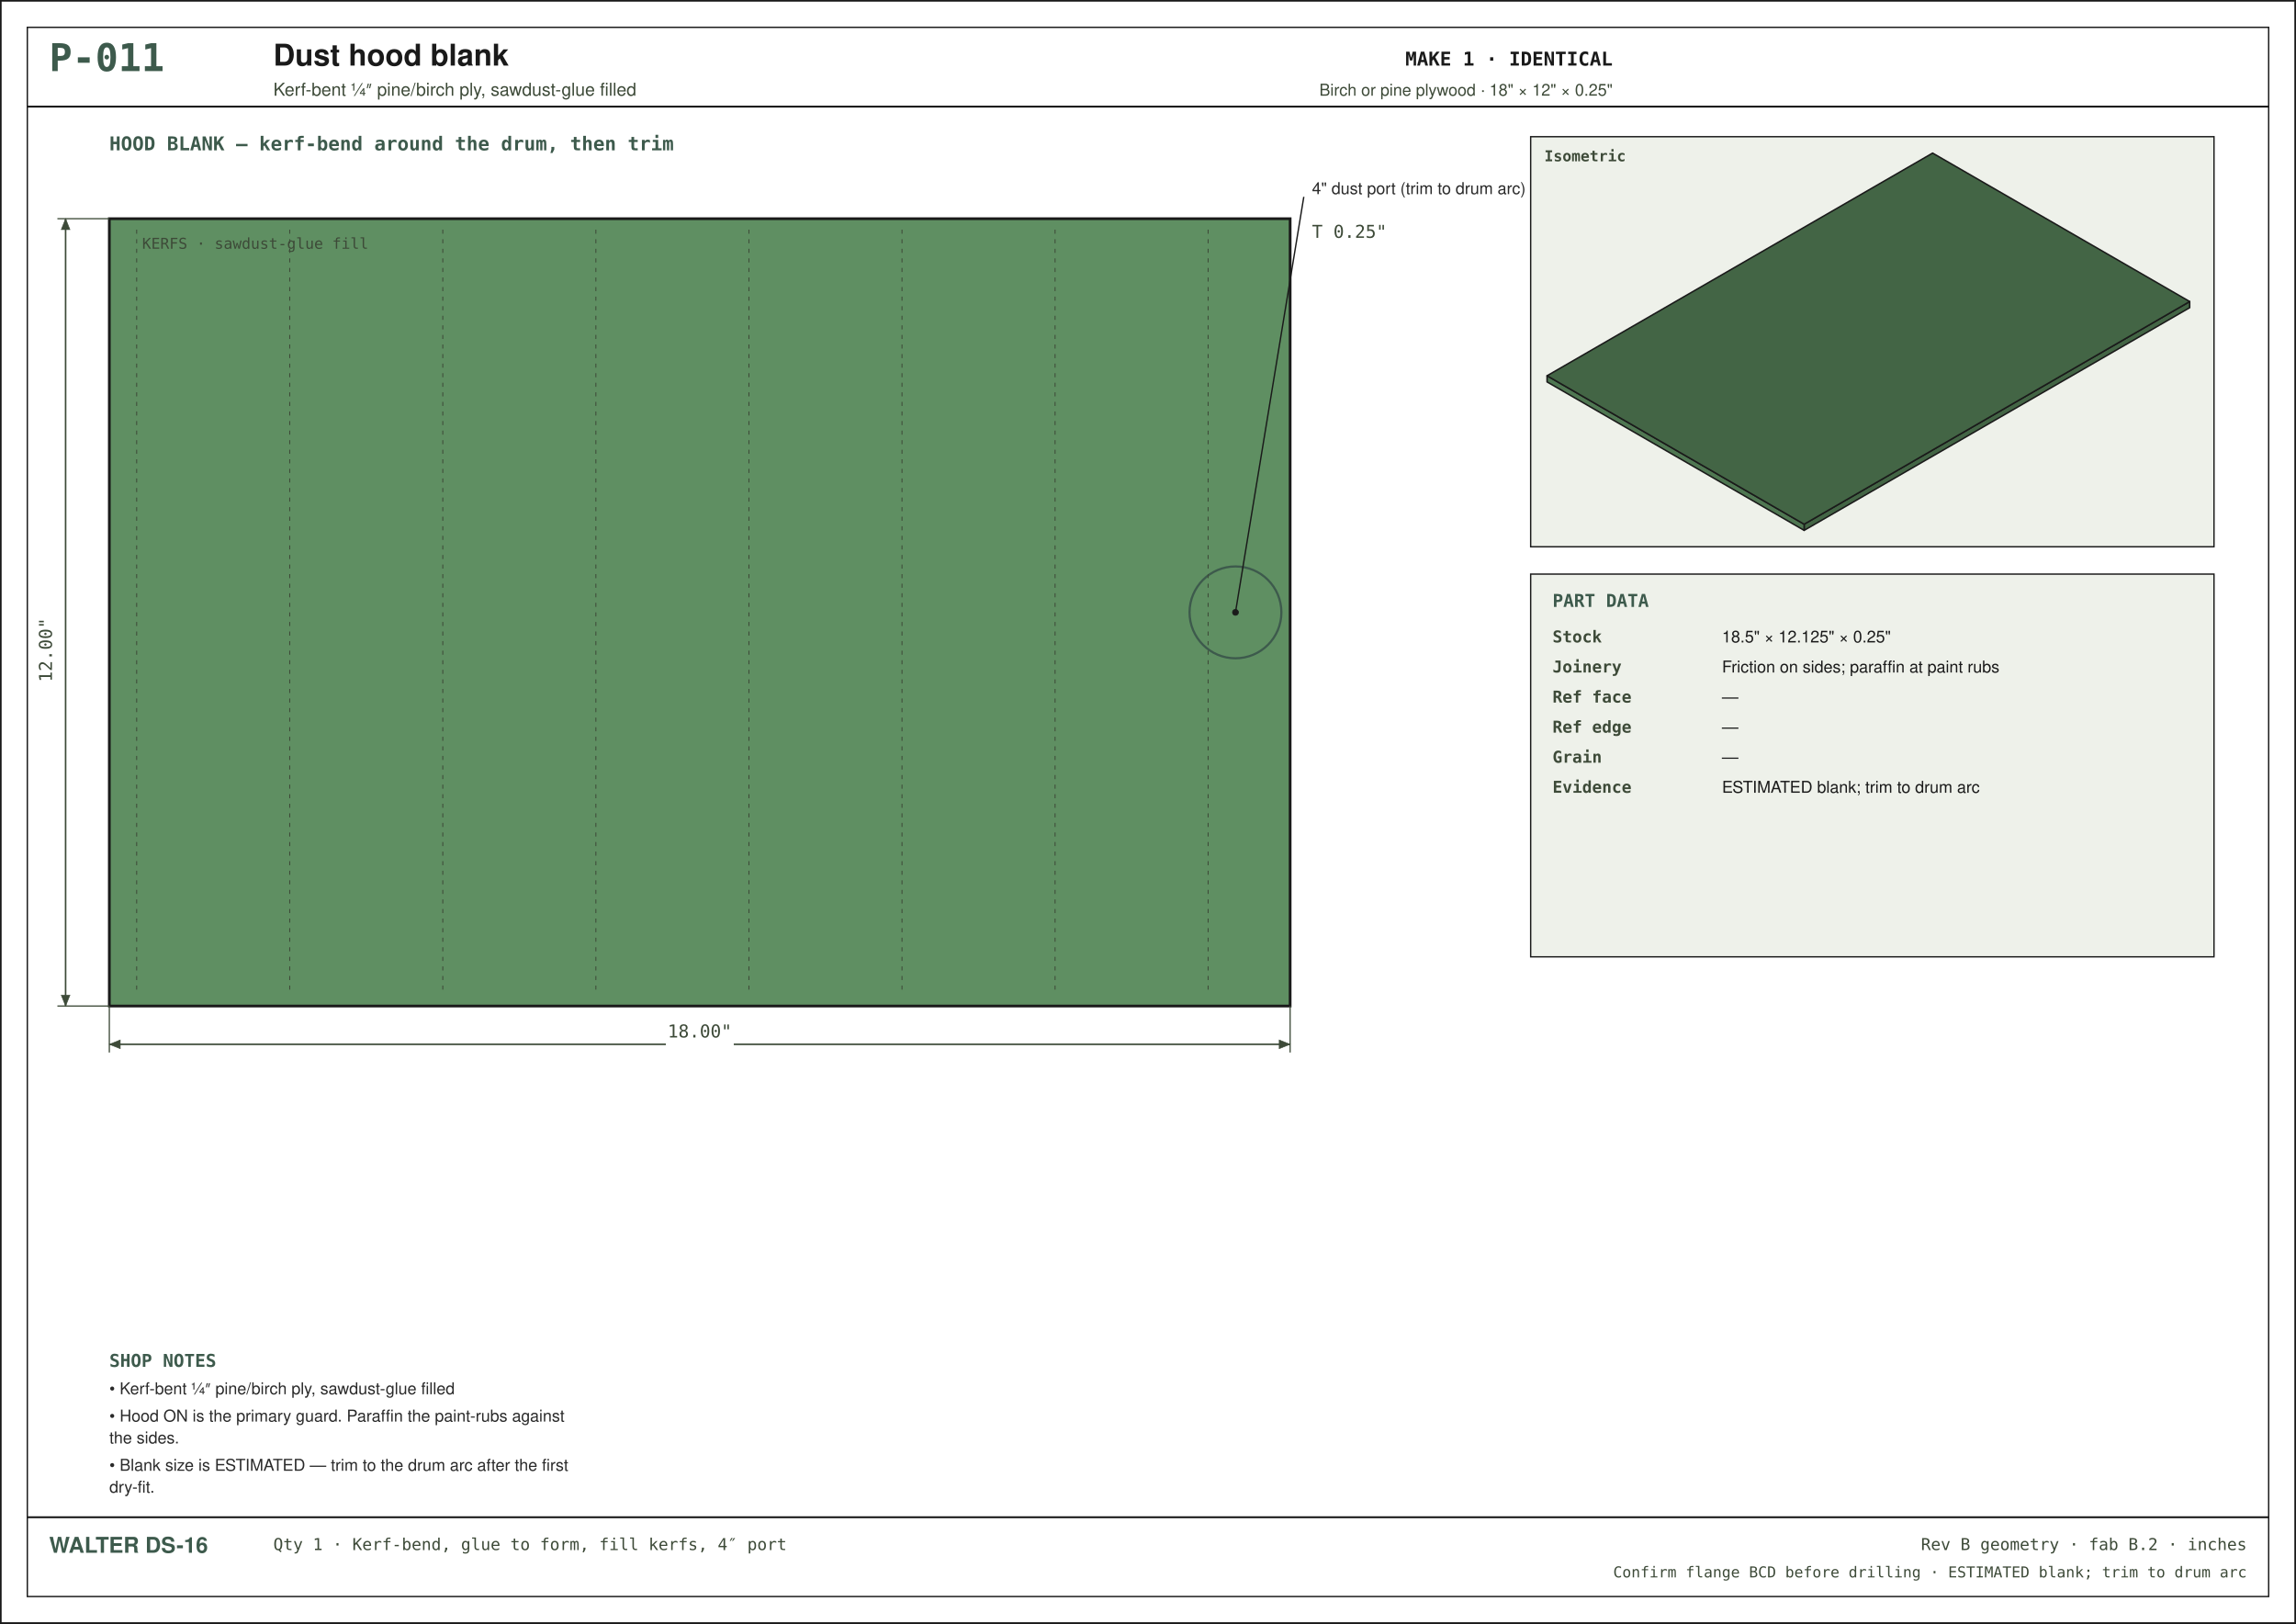
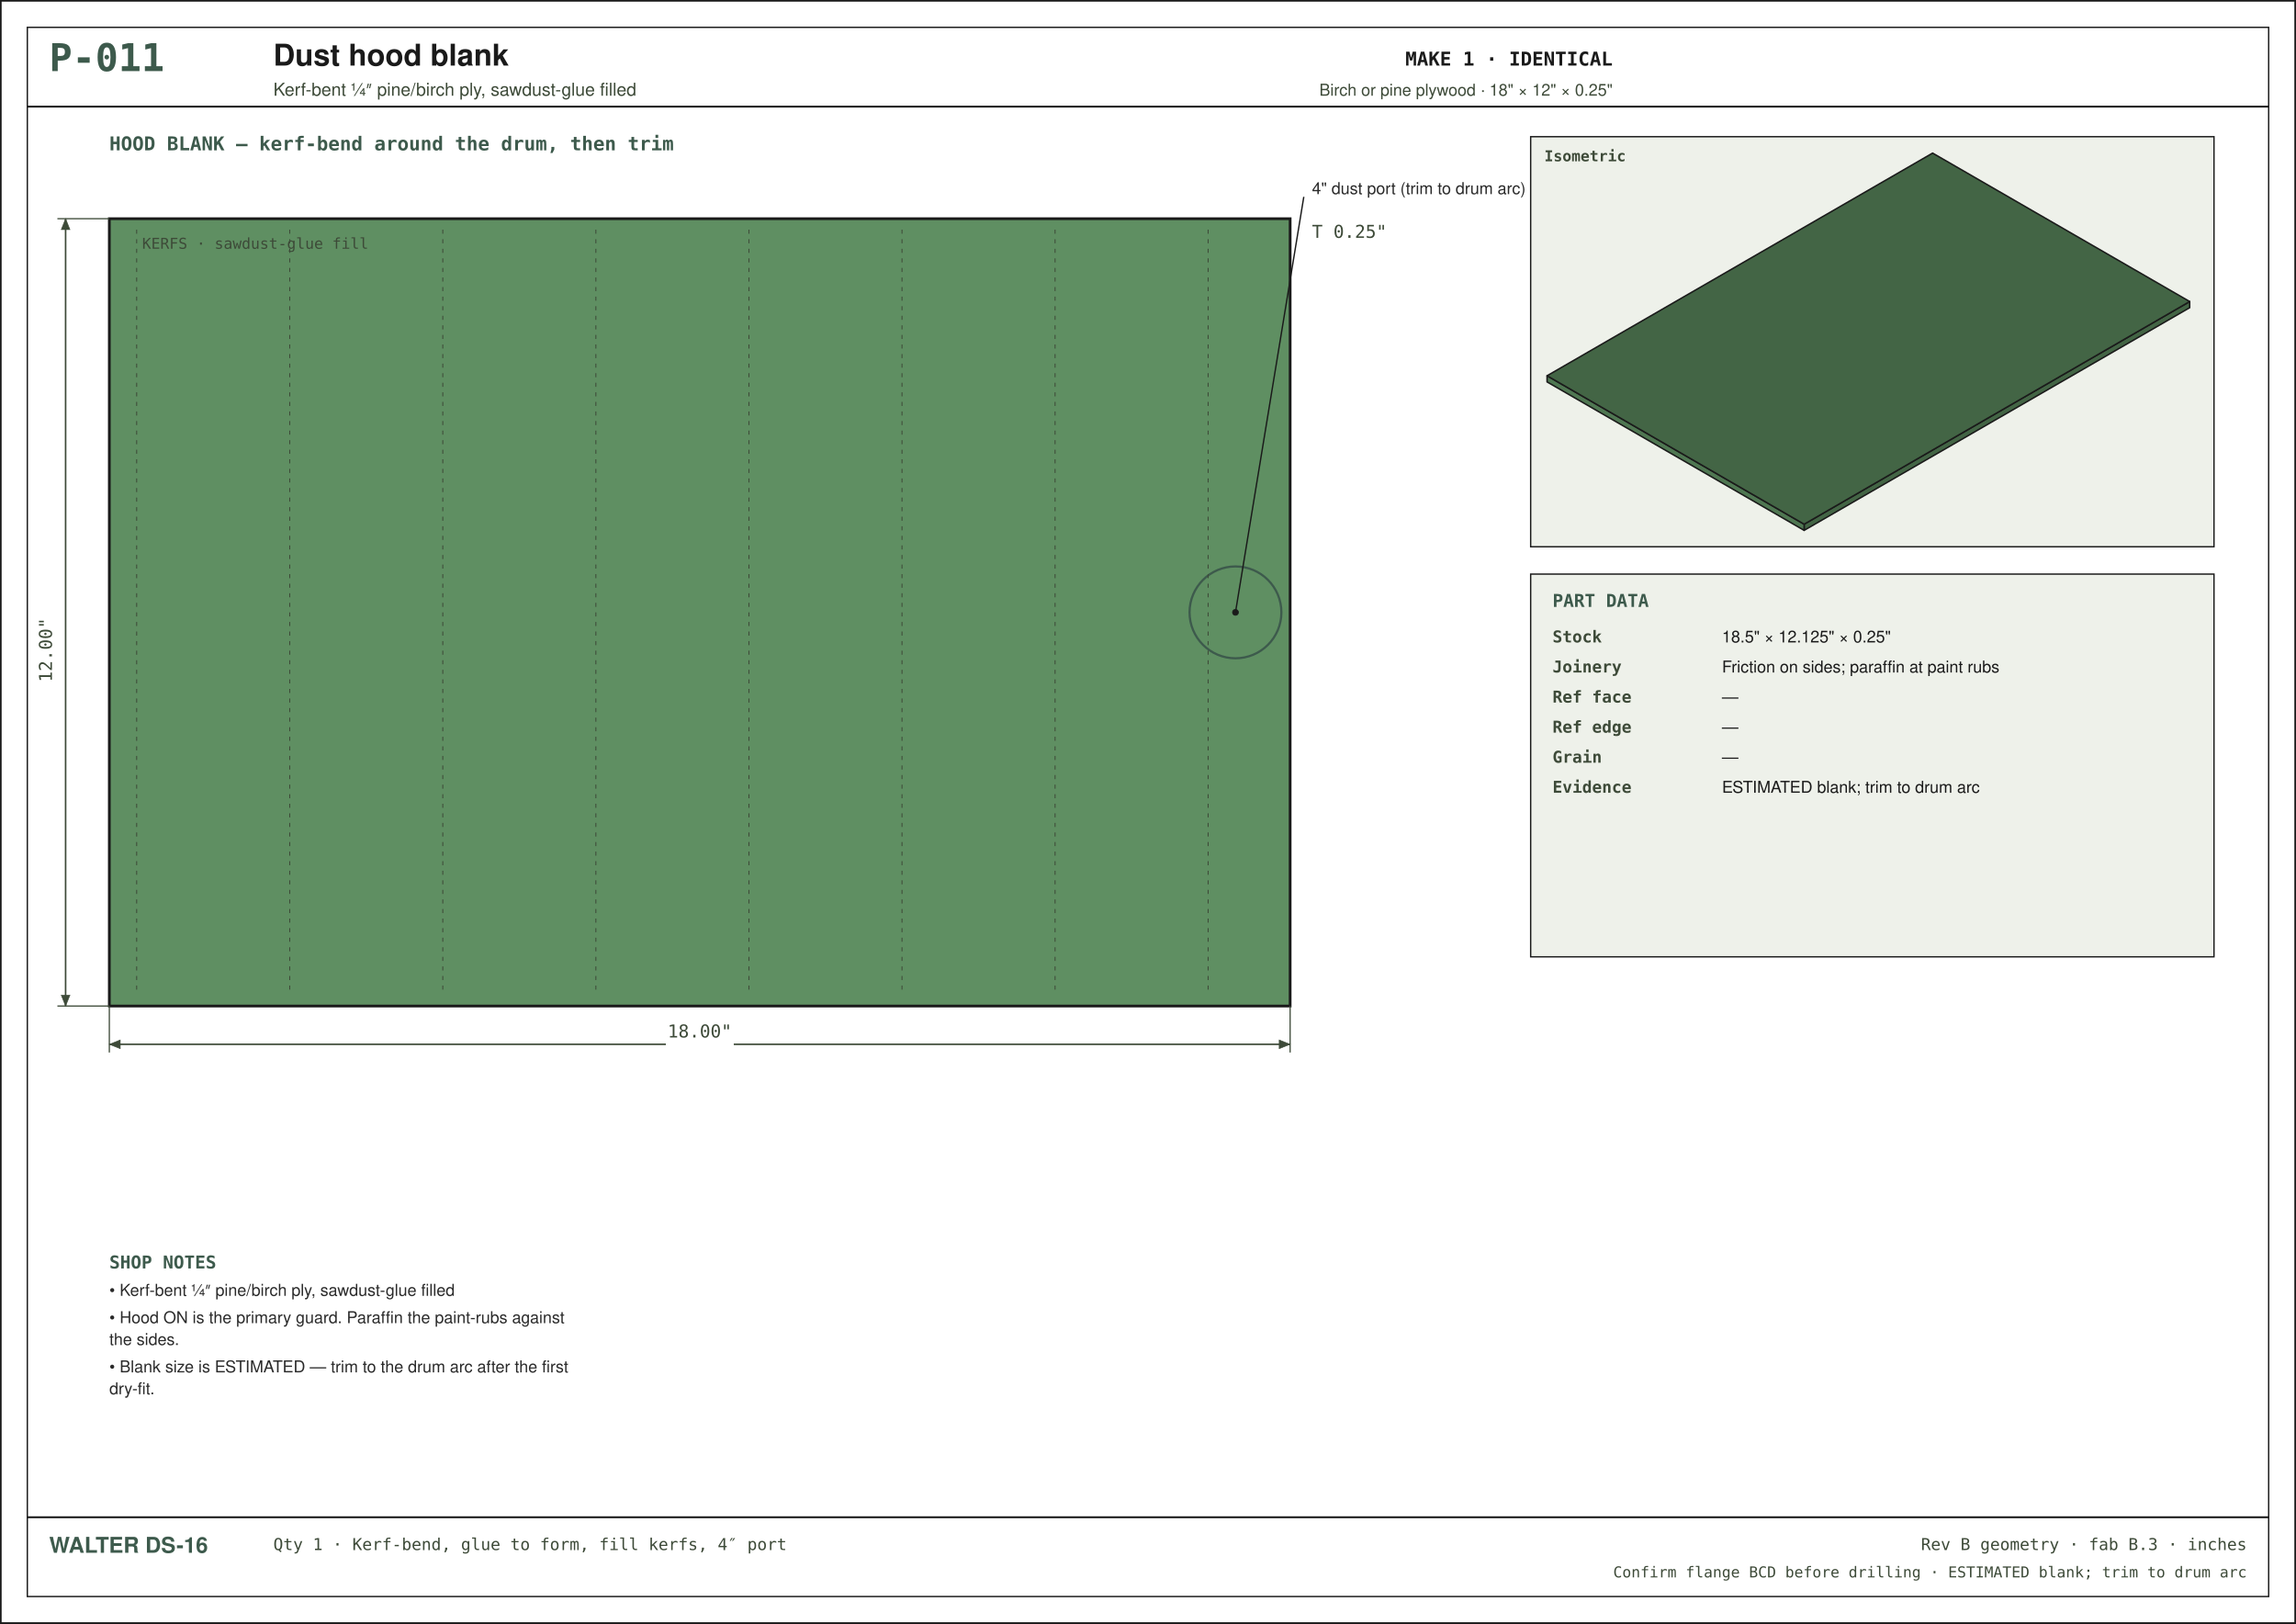
<svg xmlns="http://www.w3.org/2000/svg" width="1680" height="1188" viewBox="0 0 1680 1188">
  <rect x="0.0" y="0.0" width="1680.0" height="1188.0" fill="#ffffff" stroke="#1a1a1a" stroke-width="2.4" />
  <rect x="20.0" y="20.0" width="1640.0" height="1148.0" fill="none" stroke="#1a1a1a" stroke-width="1.0" />
  <line x1="20.0" y1="78.0" x2="1660.0" y2="78.0" stroke="#1a1a1a" stroke-width="1.4" />
  <line x1="20.0" y1="1110.0" x2="1660.0" y2="1110.0" stroke="#1a1a1a" stroke-width="1.4" />
  <text x="36.0" y="52.0" font-family="IBM Plex Mono, Menlo, monospace" font-size="28" fill="#3d5a4c" text-anchor="start" font-weight="600">P-011</text>
  <text x="200.0" y="48.0" font-family="Libre Franklin, Helvetica, Arial, sans-serif" font-size="22" fill="#1a1a1a" text-anchor="start" font-weight="600">Dust hood blank</text>
  <text x="200.0" y="70.0" font-family="Libre Franklin, Helvetica, Arial, sans-serif" font-size="13" fill="#3d4a38" text-anchor="start">Kerf-bent ¼″ pine/birch ply, sawdust-glue filled</text>
  <text x="1180.0" y="48.0" font-family="IBM Plex Mono, Menlo, monospace" font-size="14" fill="#1a1a1a" text-anchor="end" font-weight="600">MAKE 1  ·  IDENTICAL</text>
  <text x="1180.0" y="70.0" font-family="Libre Franklin, Helvetica, Arial, sans-serif" font-size="12" fill="#3d4a38" text-anchor="end">Birch or pine plywood  ·  18" × 12" × 0.25"</text>
  <text x="36.0" y="1136.0" font-family="Libre Franklin, Helvetica, Arial, sans-serif" font-size="16" fill="#3d5a4c" text-anchor="start" font-weight="600">WALTER DS-16</text>
  <text x="200.0" y="1134.0" font-family="IBM Plex Mono, Menlo, monospace" font-size="12" fill="#3d4a38" text-anchor="start">Qty 1  ·  Kerf-bend, glue to form, fill kerfs, 4″ port</text>
-   <text x="1644.0" y="1134.0" font-family="IBM Plex Mono, Menlo, monospace" font-size="12" fill="#3d4a38" text-anchor="end">Rev B geometry · fab B.2 · inches</text>
+   <text x="1644.0" y="1134.0" font-family="IBM Plex Mono, Menlo, monospace" font-size="12" fill="#3d4a38" text-anchor="end">Rev B geometry · fab B.3 · inches</text>
  <text x="1644.0" y="1154.0" font-family="IBM Plex Mono, Menlo, monospace" font-size="11" fill="#3d4a38" text-anchor="end">Confirm flange BCD before drilling · ESTIMATED blank; trim to drum arc</text>
  <text x="80.0" y="110.0" font-family="IBM Plex Mono, Menlo, monospace" font-size="14" fill="#3d5a4c" text-anchor="start" font-weight="600">HOOD BLANK — kerf-bend around the drum, then trim</text>
  <rect x="80.0" y="160.0" width="864.0" height="576.0" fill="#5f8f62" stroke="#1a1a1a" stroke-width="2.0" />
  <line x1="80.0" y1="736.0" x2="80.0" y2="770.0" stroke="#3d4a38" stroke-width="0.9" />
  <line x1="944.0" y1="736.0" x2="944.0" y2="770.0" stroke="#3d4a38" stroke-width="0.9" />
  <line x1="80.0" y1="764.0" x2="944.0" y2="764.0" stroke="#3d4a38" stroke-width="1.15" />
  <polygon points="80.0,764.0 88.0,760.8 88.0,767.2" fill="#3d4a38" stroke="#3d4a38" stroke-width="0.4" />
  <polygon points="944.0,764.0 936.0,760.8 936.0,767.2" fill="#3d4a38" stroke="#3d4a38" stroke-width="0.4" />
  <rect x="487.2" y="747.0" width="49.7" height="18.0" fill="#ffffff" />
  <text x="512.0" y="759.0" font-family="IBM Plex Mono, Menlo, monospace" font-size="13" fill="#3d4a38" text-anchor="middle">18.00"</text>
  <line x1="80.0" y1="160.0" x2="42.0" y2="160.0" stroke="#3d4a38" stroke-width="0.9" />
  <line x1="80.0" y1="736.0" x2="42.0" y2="736.0" stroke="#3d4a38" stroke-width="0.9" />
  <line x1="48.0" y1="160.0" x2="48.0" y2="736.0" stroke="#3d4a38" stroke-width="1.15" />
  <polygon points="48.0,160.0 44.8,168.0 51.2,168.0" fill="#3d4a38" stroke="#3d4a38" stroke-width="0.4" />
  <polygon points="48.0,736.0 44.8,728.0 51.2,728.0" fill="#3d4a38" stroke="#3d4a38" stroke-width="0.4" />
  <text x="38.0" y="452.0" font-family="IBM Plex Mono, Menlo, monospace" font-size="13" fill="#3d4a38" text-anchor="end" transform="rotate(-90 38.0 452.0)">12.00"</text>
  <text x="960.0" y="174.0" font-family="IBM Plex Mono, Menlo, monospace" font-size="13" fill="#3d4a38" text-anchor="start">T 0.25"</text>
  <circle cx="904.0" cy="448.0" r="33.6" fill="none" stroke="#3d5a4c" stroke-width="1.6" />
  <line x1="904.0" y1="448.0" x2="954.0" y2="144.0" stroke="#1a1a1a" stroke-width="1.0" />
  <circle cx="904.0" cy="448.0" r="2.2" fill="#1a1a1a" stroke="#1a1a1a" stroke-width="0.5" />
  <text x="960.0" y="142.0" font-family="Libre Franklin, Helvetica, Arial, sans-serif" font-size="12" fill="#2a2a2a" text-anchor="start">4" dust port (trim to drum arc)</text>
  <line x1="100.0" y1="168.0" x2="100.0" y2="728.0" stroke="#3d4a38" stroke-width="0.7" stroke-dasharray="3 4" />
  <line x1="212.0" y1="168.0" x2="212.0" y2="728.0" stroke="#3d4a38" stroke-width="0.7" stroke-dasharray="3 4" />
  <line x1="324.0" y1="168.0" x2="324.0" y2="728.0" stroke="#3d4a38" stroke-width="0.7" stroke-dasharray="3 4" />
  <line x1="436.0" y1="168.0" x2="436.0" y2="728.0" stroke="#3d4a38" stroke-width="0.7" stroke-dasharray="3 4" />
  <line x1="548.0" y1="168.0" x2="548.0" y2="728.0" stroke="#3d4a38" stroke-width="0.7" stroke-dasharray="3 4" />
  <line x1="660.0" y1="168.0" x2="660.0" y2="728.0" stroke="#3d4a38" stroke-width="0.7" stroke-dasharray="3 4" />
  <line x1="772.0" y1="168.0" x2="772.0" y2="728.0" stroke="#3d4a38" stroke-width="0.7" stroke-dasharray="3 4" />
  <line x1="884.0" y1="168.0" x2="884.0" y2="728.0" stroke="#3d4a38" stroke-width="0.7" stroke-dasharray="3 4" />
  <text x="104.0" y="182.0" font-family="IBM Plex Mono, Menlo, monospace" font-size="11" fill="#3d4a38" text-anchor="start">KERFS  ·  sawdust-glue fill</text>
  <rect x="1120.0" y="100.0" width="500.0" height="300.0" fill="#eef1ea" stroke="#1a1a1a" stroke-width="1.0" />
  <g stroke="#1a1a1a" stroke-width="1.1" stroke-linejoin="round">
    <polygon points="1320.1,388.0 1602.2,225.1 1602.2,220.6 1320.1,383.5" fill="#436545" />
    <polygon points="1132.0,279.4 1320.1,388.0 1320.1,383.5 1132.0,274.9" fill="#4f7752" />
    <polygon points="1320.1,383.5 1602.2,220.6 1414.1,112.0 1132.0,274.9" fill="#436545" />
  </g>
  <text x="1130.0" y="118.0" font-family="IBM Plex Mono, Menlo, monospace" font-size="11" fill="#3d4a38" text-anchor="start" font-weight="600">Isometric</text>
  <rect x="1120.0" y="420.0" width="500.0" height="280.0" fill="#eef1ea" stroke="#1a1a1a" stroke-width="1.0" />
  <text x="1136.0" y="444.0" font-family="IBM Plex Mono, Menlo, monospace" font-size="13" fill="#3d5a4c" text-anchor="start" font-weight="600">PART DATA</text>
  <text x="1136.0" y="470.0" font-family="IBM Plex Mono, Menlo, monospace" font-size="12" fill="#3d4a38" text-anchor="start" font-weight="600">Stock</text>
  <text x="1260.0" y="470.0" font-family="Libre Franklin, Helvetica, Arial, sans-serif" font-size="12" fill="#1a1a1a" text-anchor="start">18.5" × 12.125" × 0.25"</text>
  <text x="1136.0" y="492.0" font-family="IBM Plex Mono, Menlo, monospace" font-size="12" fill="#3d4a38" text-anchor="start" font-weight="600">Joinery</text>
  <text x="1260.0" y="492.0" font-family="Libre Franklin, Helvetica, Arial, sans-serif" font-size="12" fill="#1a1a1a" text-anchor="start">Friction on sides; paraffin at paint rubs</text>
  <text x="1136.0" y="514.0" font-family="IBM Plex Mono, Menlo, monospace" font-size="12" fill="#3d4a38" text-anchor="start" font-weight="600">Ref face</text>
  <text x="1260.0" y="514.0" font-family="Libre Franklin, Helvetica, Arial, sans-serif" font-size="12" fill="#1a1a1a" text-anchor="start">—</text>
  <text x="1136.0" y="536.0" font-family="IBM Plex Mono, Menlo, monospace" font-size="12" fill="#3d4a38" text-anchor="start" font-weight="600">Ref edge</text>
  <text x="1260.0" y="536.0" font-family="Libre Franklin, Helvetica, Arial, sans-serif" font-size="12" fill="#1a1a1a" text-anchor="start">—</text>
  <text x="1136.0" y="558.0" font-family="IBM Plex Mono, Menlo, monospace" font-size="12" fill="#3d4a38" text-anchor="start" font-weight="600">Grain</text>
  <text x="1260.0" y="558.0" font-family="Libre Franklin, Helvetica, Arial, sans-serif" font-size="12" fill="#1a1a1a" text-anchor="start">—</text>
  <text x="1136.0" y="580.0" font-family="IBM Plex Mono, Menlo, monospace" font-size="12" fill="#3d4a38" text-anchor="start" font-weight="600">Evidence</text>
  <text x="1260.0" y="580.0" font-family="Libre Franklin, Helvetica, Arial, sans-serif" font-size="12" fill="#1a1a1a" text-anchor="start">ESTIMATED blank; trim to drum arc</text>
-   <text x="80.0" y="1000.0" font-family="IBM Plex Mono, Menlo, monospace" font-size="13" fill="#3d5a4c" text-anchor="start" font-weight="600">SHOP NOTES</text>
-   <text x="80.0" y="1020.0" font-family="Libre Franklin, Helvetica, Arial, sans-serif" font-size="12" fill="#2a2a2a" text-anchor="start">• Kerf-bent ¼″ pine/birch ply, sawdust-glue filled</text>
-   <text x="80.0" y="1040.0" font-family="Libre Franklin, Helvetica, Arial, sans-serif" font-size="12" fill="#2a2a2a" text-anchor="start">• Hood ON is the primary guard. Paraffin the paint-rubs against</text>
-   <text x="80.0" y="1056.0" font-family="Libre Franklin, Helvetica, Arial, sans-serif" font-size="12" fill="#2a2a2a" text-anchor="start">  the sides.</text>
-   <text x="80.0" y="1076.0" font-family="Libre Franklin, Helvetica, Arial, sans-serif" font-size="12" fill="#2a2a2a" text-anchor="start">• Blank size is ESTIMATED — trim to the drum arc after the first</text>
-   <text x="80.0" y="1092.0" font-family="Libre Franklin, Helvetica, Arial, sans-serif" font-size="12" fill="#2a2a2a" text-anchor="start">  dry-fit.</text>
+   <text x="80.0" y="928.0" font-family="IBM Plex Mono, Menlo, monospace" font-size="13" fill="#3d5a4c" text-anchor="start" font-weight="600">SHOP NOTES</text>
+   <text x="80.0" y="948.0" font-family="Libre Franklin, Helvetica, Arial, sans-serif" font-size="12" fill="#2a2a2a" text-anchor="start">• Kerf-bent ¼″ pine/birch ply, sawdust-glue filled</text>
+   <text x="80.0" y="968.0" font-family="Libre Franklin, Helvetica, Arial, sans-serif" font-size="12" fill="#2a2a2a" text-anchor="start">• Hood ON is the primary guard. Paraffin the paint-rubs against</text>
+   <text x="80.0" y="984.0" font-family="Libre Franklin, Helvetica, Arial, sans-serif" font-size="12" fill="#2a2a2a" text-anchor="start">  the sides.</text>
+   <text x="80.0" y="1004.0" font-family="Libre Franklin, Helvetica, Arial, sans-serif" font-size="12" fill="#2a2a2a" text-anchor="start">• Blank size is ESTIMATED — trim to the drum arc after the first</text>
+   <text x="80.0" y="1020.0" font-family="Libre Franklin, Helvetica, Arial, sans-serif" font-size="12" fill="#2a2a2a" text-anchor="start">  dry-fit.</text>
</svg>
